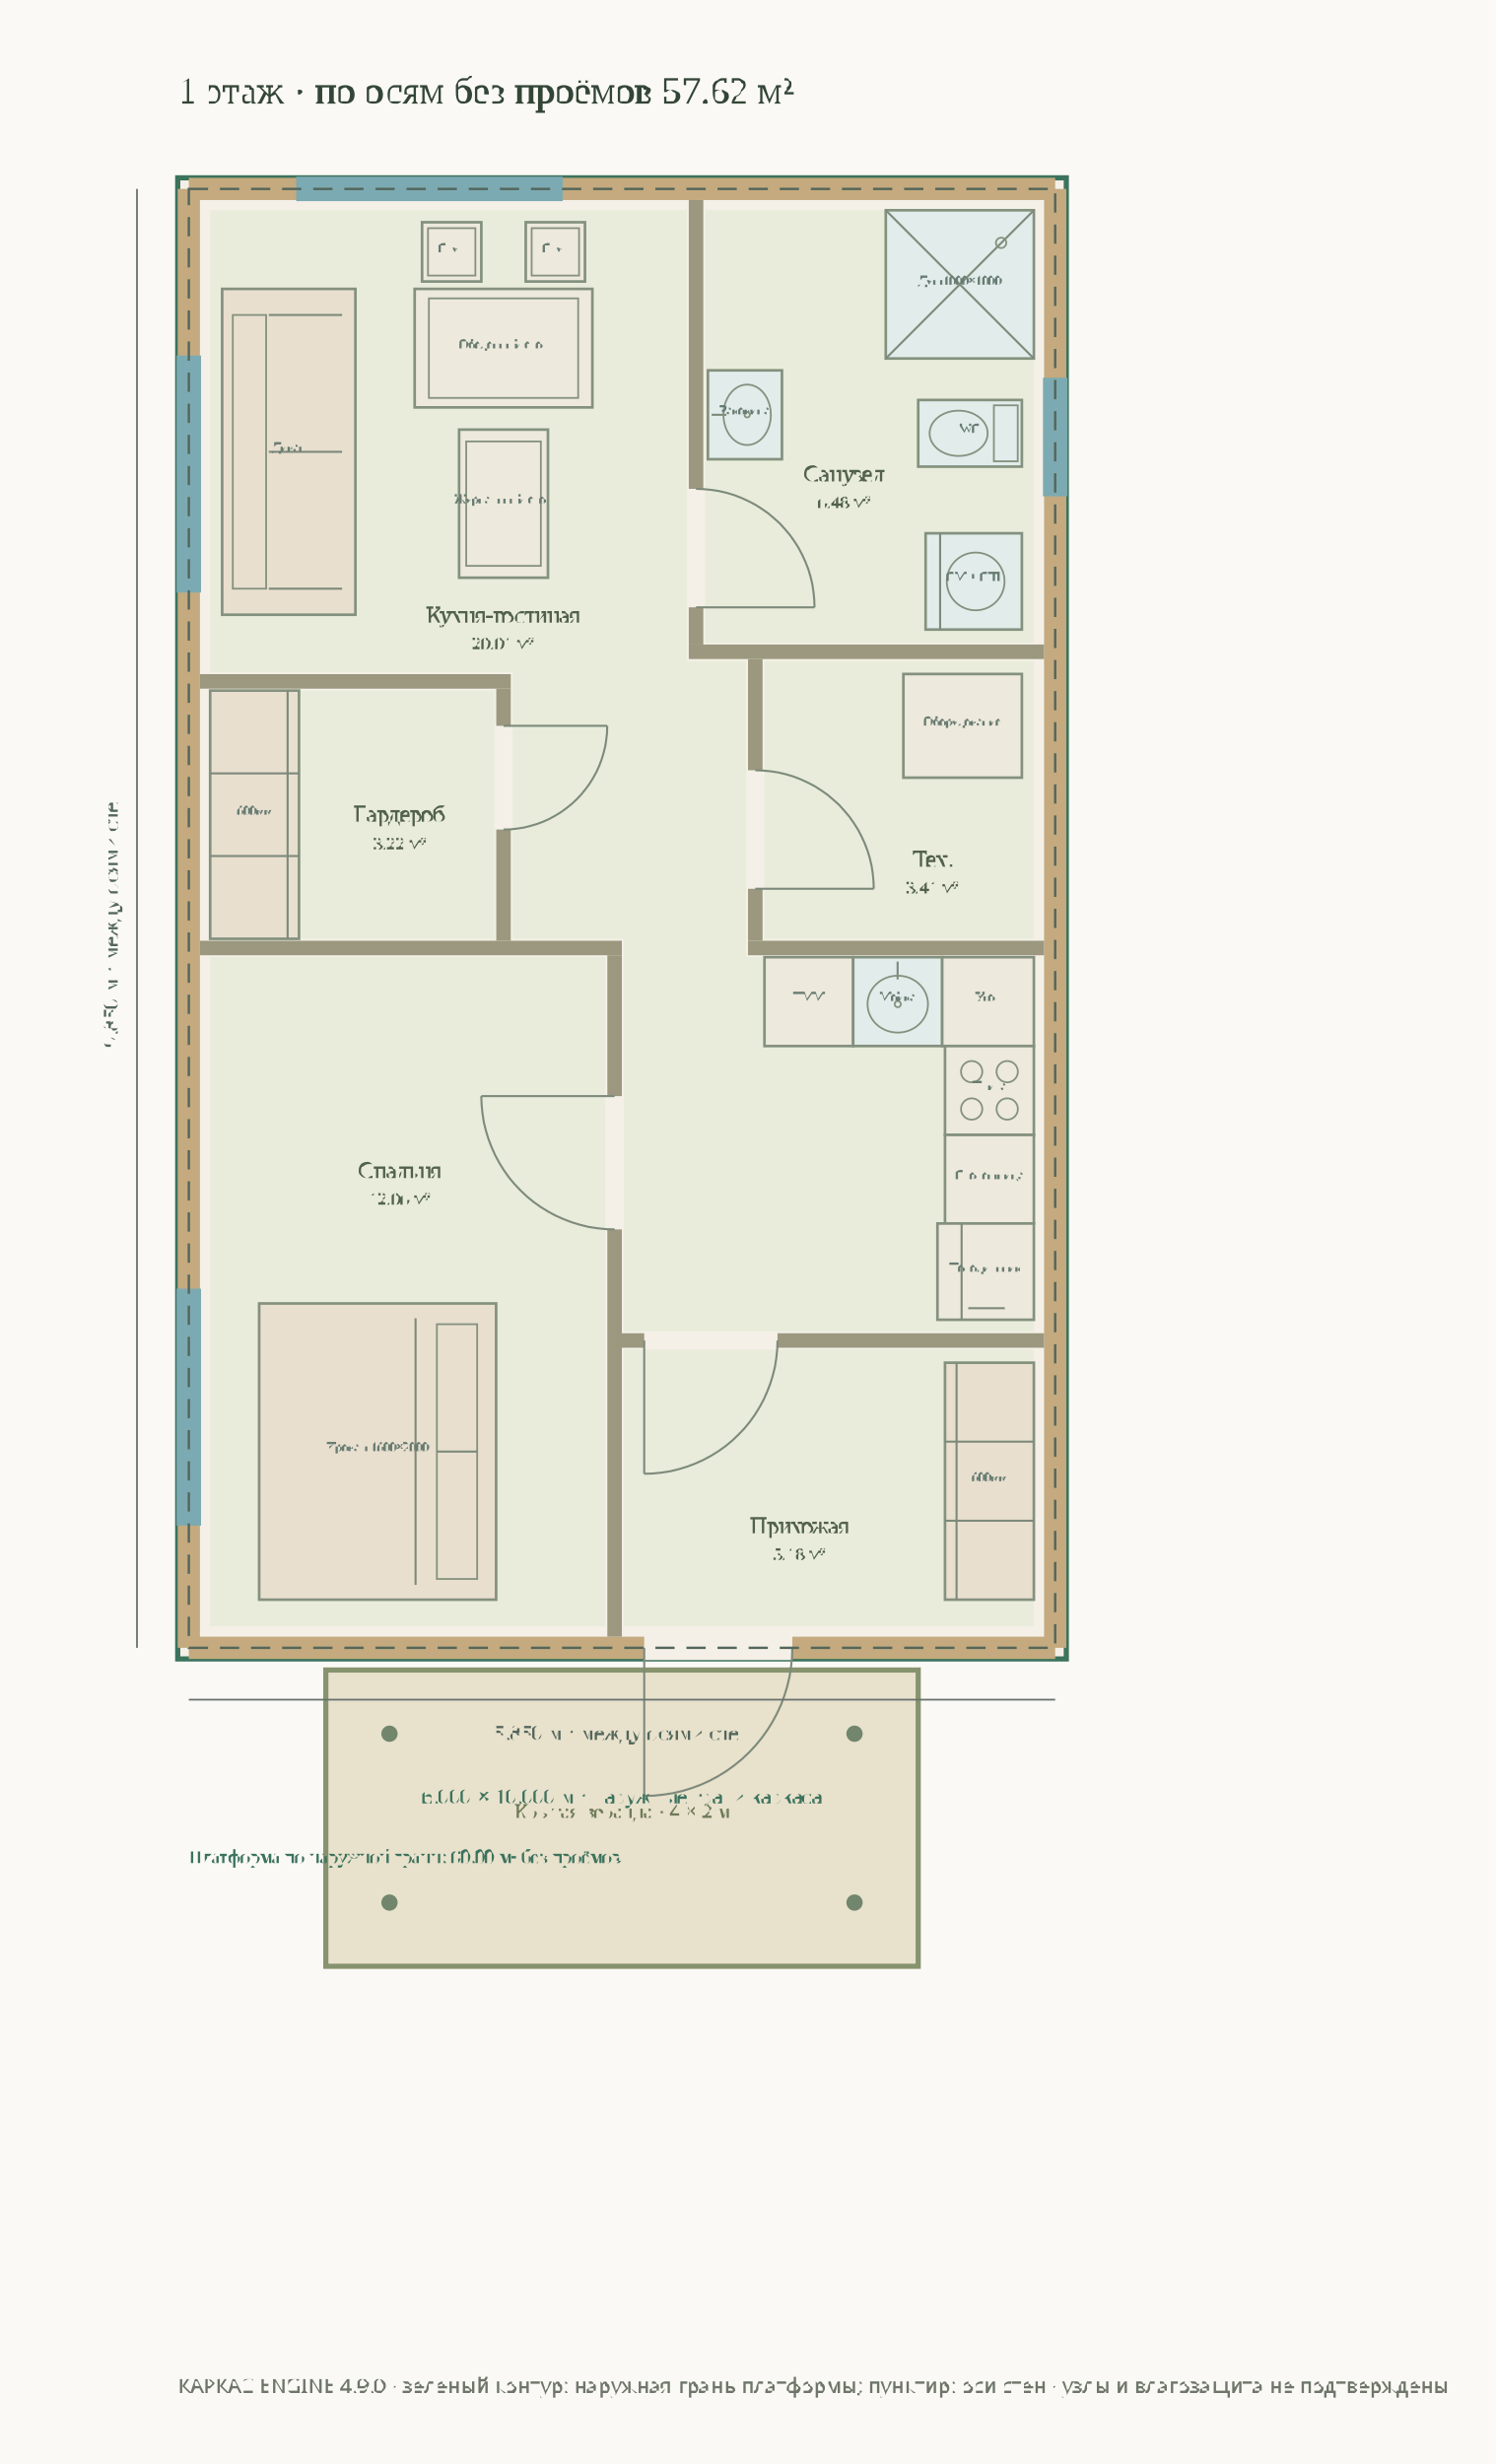
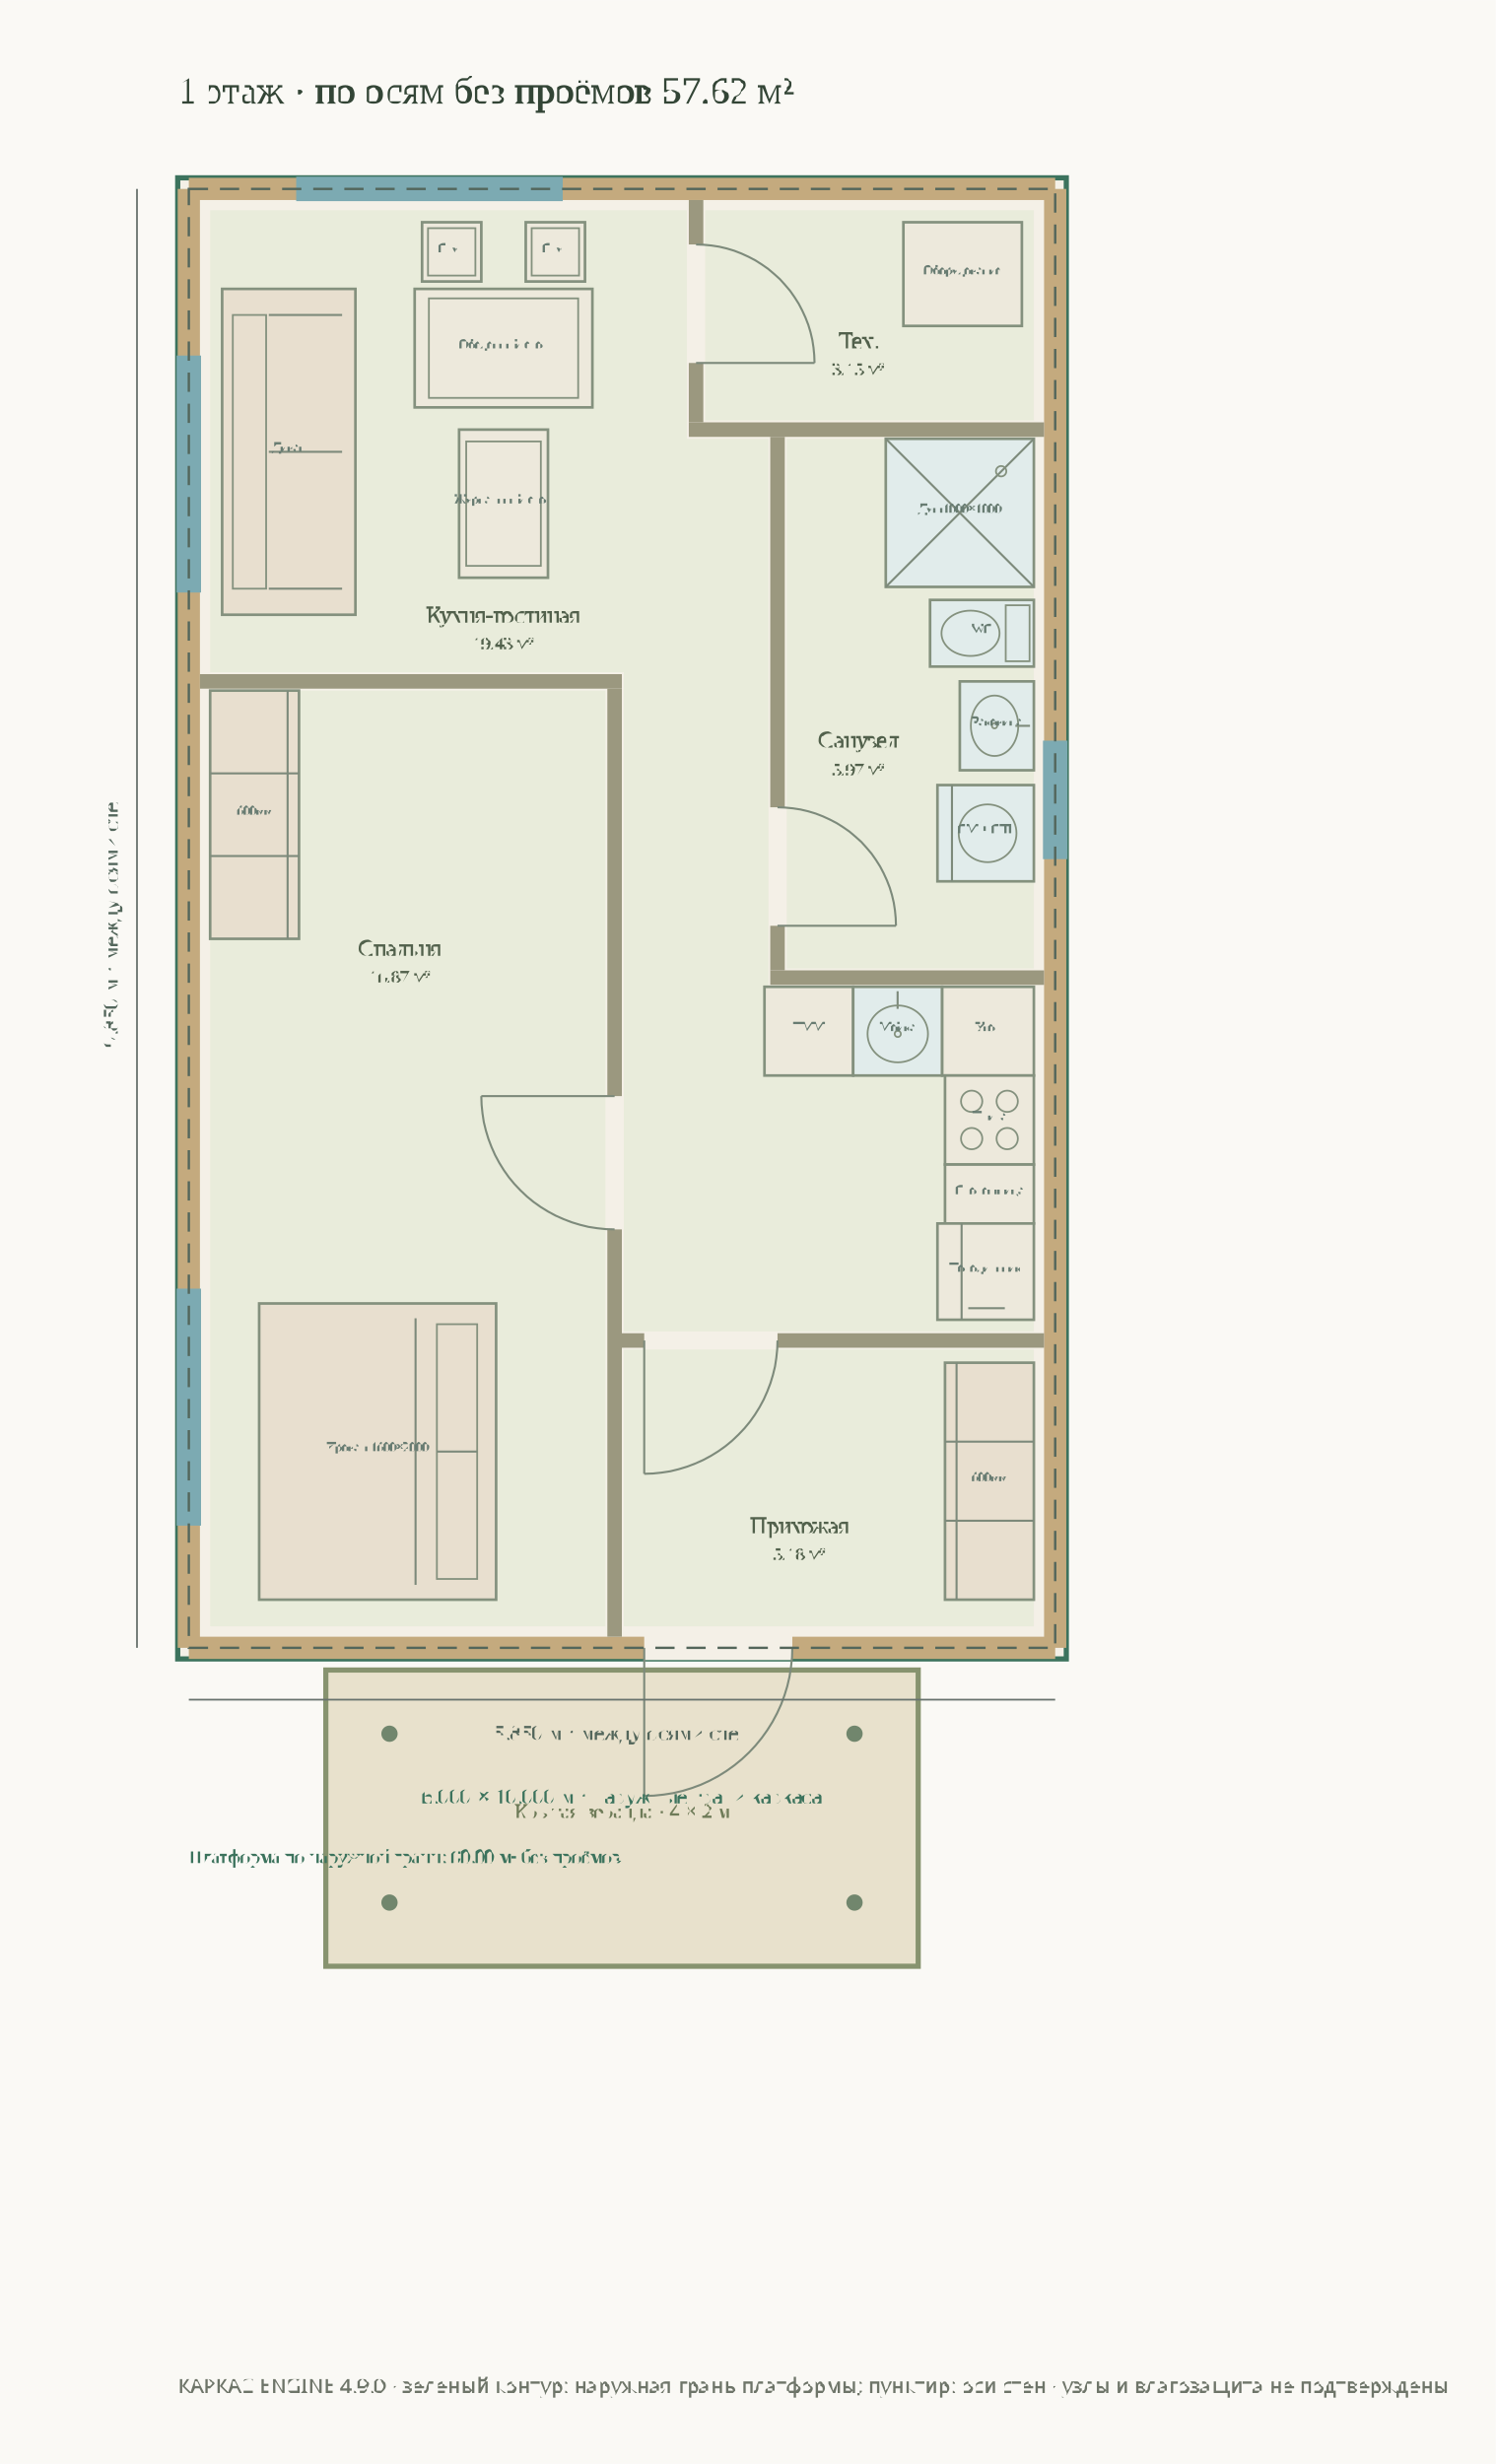
<svg xmlns="http://www.w3.org/2000/svg" viewBox="0 0 10.1 16.635" width="1400" height="2306">
  <rect width="100%" height="100%" fill="#faf9f5" />
  <g data-level="1">
    <text x="1.2" y="0.7" font-size="0.259" fill="#334536">1 этаж · по осям без проёмов 57.62 м²</text>
    <polygon data-reference="platform-outer-face" points="1.2,1.2 7.2,1.2 7.2,11.2 1.2,11.2" fill="#f4f0e7" stroke="#3c735d" stroke-width=".035" />
    <polygon data-annex-id="VERANDA" points="6.2,11.275 2.2,11.275 2.2,13.275 6.2,13.275" fill="#e8e1cc" stroke="#87936f" stroke-width=".035" />
    <text x="4.2" y="12.275" text-anchor="middle" font-size="0.138" fill="#6e7b58">Крытая веранда · 4 × 2 м</text>
    <circle cx="5.77" cy="11.705" r=".055" fill="#71866d" />
    <circle cx="5.77" cy="12.845" r=".055" fill="#71866d" />
    <circle cx="2.63" cy="11.705" r=".055" fill="#71866d" />
    <circle cx="2.63" cy="12.845" r=".055" fill="#71866d" />
-     <polygon points="1.419,1.419 4.638,1.419 4.638,4.462 5.038,4.462 5.038,6.462 6.981,6.462 6.981,8.989 4.212,8.989 4.212,6.338 3.462,6.338 3.462,4.538 1.419,4.538" fill="#dce7cd" fill-opacity=".45" />
-     <text x="3.4" y="4.2" text-anchor="middle" font-size="0.155" fill="#52614c">Кухня-гостиная<tspan x="3.4" dy="0.181" font-size="0.121">20.01 м²</tspan>
+     <polygon points="1.419,1.419 4.638,1.419 4.638,2.962 5.189,2.962 5.189,6.662 6.981,6.662 6.981,8.989 4.212,8.989 4.212,4.538 1.419,4.538" fill="#dce7cd" fill-opacity=".45" />
+     <text x="3.4" y="4.2" text-anchor="middle" font-size="0.155" fill="#52614c">Кухня-гостиная<tspan x="3.4" dy="0.181" font-size="0.121">19.43 м²</tspan>
    </text>
    <polygon points="4.212,9.111 6.981,9.111 6.981,10.98 4.212,10.98" fill="#dce7cd" fill-opacity=".45" />
    <text x="5.4" y="10.35" text-anchor="middle" font-size="0.155" fill="#52614c">Прихожая<tspan x="5.4" dy="0.181" font-size="0.121">5.18 м²</tspan>
    </text>
-     <polygon points="5.162,4.462 6.981,4.462 6.981,6.338 5.162,6.338" fill="#dce7cd" fill-opacity=".45" />
-     <text x="6.3" y="5.85" text-anchor="middle" font-size="0.155" fill="#52614c">Тех.<tspan x="6.3" dy="0.181" font-size="0.121">3.41 м²</tspan>
+     <polygon points="4.761,1.419 6.981,1.419 6.981,2.838 4.761,2.838" fill="#dce7cd" fill-opacity=".45" />
+     <text x="5.8" y="2.35" text-anchor="middle" font-size="0.155" fill="#52614c">Тех.<tspan x="5.8" dy="0.181" font-size="0.121">3.15 м²</tspan>
    </text>
-     <polygon points="4.761,1.419 6.981,1.419 6.981,4.338 4.761,4.338" fill="#dce7cd" fill-opacity=".45" />
-     <text x="5.7" y="3.25" text-anchor="middle" font-size="0.155" fill="#52614c">Санузел<tspan x="5.7" dy="0.181" font-size="0.121">6.48 м²</tspan>
+     <polygon points="5.312,2.962 6.981,2.962 6.981,6.538 5.312,6.538" fill="#dce7cd" fill-opacity=".45" />
+     <text x="5.8" y="5.05" text-anchor="middle" font-size="0.155" fill="#52614c">Санузел<tspan x="5.8" dy="0.181" font-size="0.121">5.97 м²</tspan>
    </text>
-     <polygon points="1.419,6.462 4.088,6.462 4.088,10.98 1.419,10.98" fill="#dce7cd" fill-opacity=".45" />
-     <text x="2.7" y="7.95" text-anchor="middle" font-size="0.155" fill="#52614c">Спальня<tspan x="2.7" dy="0.181" font-size="0.121">12.06 м²</tspan>
-     </text>
-     <polygon points="1.419,4.662 3.338,4.662 3.338,6.338 1.419,6.338" fill="#dce7cd" fill-opacity=".45" />
-     <text x="2.7" y="5.55" text-anchor="middle" font-size="0.155" fill="#52614c">Гардероб<tspan x="2.7" dy="0.181" font-size="0.121">3.22 м²</tspan>
+     <polygon points="1.419,4.662 4.088,4.662 4.088,10.98 1.419,10.98" fill="#dce7cd" fill-opacity=".45" />
+     <text x="2.7" y="6.45" text-anchor="middle" font-size="0.155" fill="#52614c">Спальня<tspan x="2.7" dy="0.181" font-size="0.121">16.87 м²</tspan>
    </text>
    <line x1="1.275" y1="1.275" x2="7.125" y2="1.275" stroke="#c4aa7e" stroke-width="0.15" />
    <line x1="7.125" y1="1.275" x2="7.125" y2="11.125" stroke="#c4aa7e" stroke-width="0.15" />
    <line x1="7.125" y1="11.125" x2="1.275" y2="11.125" stroke="#c4aa7e" stroke-width="0.15" />
    <line x1="1.275" y1="11.125" x2="1.275" y2="1.275" stroke="#c4aa7e" stroke-width="0.15" />
-     <line x1="4.15" y1="11.05" x2="4.15" y2="6.449" stroke="#9b987f" stroke-width="0.098" />
-     <line x1="1.35" y1="6.4" x2="4.199" y2="6.4" stroke="#9b987f" stroke-width="0.098" />
-     <line x1="4.7" y1="4.351" x2="4.7" y2="1.35" stroke="#9b987f" stroke-width="0.098" />
-     <line x1="4.651" y1="4.4" x2="7.05" y2="4.4" stroke="#9b987f" stroke-width="0.098" />
+     <line x1="4.15" y1="11.05" x2="4.15" y2="4.649" stroke="#9b987f" stroke-width="0.098" />
+     <line x1="1.35" y1="4.6" x2="4.199" y2="4.6" stroke="#9b987f" stroke-width="0.098" />
+     <line x1="4.7" y1="1.35" x2="4.7" y2="2.851" stroke="#9b987f" stroke-width="0.098" />
+     <line x1="4.651" y1="2.9" x2="7.05" y2="2.9" stroke="#9b987f" stroke-width="0.098" />
+     <line x1="5.25" y1="2.949" x2="5.25" y2="6.551" stroke="#9b987f" stroke-width="0.098" />
+     <line x1="5.201" y1="6.6" x2="7.05" y2="6.6" stroke="#9b987f" stroke-width="0.098" />
    <line x1="4.199" y1="9.05" x2="7.05" y2="9.05" stroke="#9b987f" stroke-width="0.098" />
-     <line x1="5.1" y1="4.449" x2="5.1" y2="6.351" stroke="#9b987f" stroke-width="0.098" />
-     <line x1="5.051" y1="6.4" x2="7.05" y2="6.4" stroke="#9b987f" stroke-width="0.098" />
-     <line x1="1.35" y1="4.6" x2="3.449" y2="4.6" stroke="#9b987f" stroke-width="0.098" />
-     <line x1="3.4" y1="4.649" x2="3.4" y2="6.351" stroke="#9b987f" stroke-width="0.098" />
    <line x1="5.35" y1="11.125" x2="4.35" y2="11.125" stroke="#f4f0e7" stroke-width="0.165" />
    <line x1="4.35" y1="9.05" x2="5.25" y2="9.05" stroke="#f4f0e7" stroke-width="0.113" />
    <line x1="4.15" y1="8.3" x2="4.15" y2="7.4" stroke="#f4f0e7" stroke-width="0.113" />
-     <line x1="4.7" y1="4.1" x2="4.7" y2="3.3" stroke="#f4f0e7" stroke-width="0.113" />
    <line x1="1.275" y1="10.3" x2="1.275" y2="8.7" stroke="#7caab2" stroke-width="0.165" />
    <line x1="1.275" y1="4" x2="1.275" y2="2.4" stroke="#7caab2" stroke-width="0.165" />
    <line x1="2" y1="1.275" x2="3.8" y2="1.275" stroke="#7caab2" stroke-width="0.165" />
-     <line x1="7.125" y1="2.55" x2="7.125" y2="3.35" stroke="#7caab2" stroke-width="0.165" />
-     <line x1="5.1" y1="5.2" x2="5.1" y2="6" stroke="#f4f0e7" stroke-width="0.113" />
-     <line x1="3.4" y1="4.9" x2="3.4" y2="5.6" stroke="#f4f0e7" stroke-width="0.113" />
+     <line x1="7.125" y1="5" x2="7.125" y2="5.8" stroke="#7caab2" stroke-width="0.165" />
+     <line x1="4.7" y1="1.65" x2="4.7" y2="2.45" stroke="#f4f0e7" stroke-width="0.113" />
+     <line x1="5.25" y1="5.45" x2="5.25" y2="6.25" stroke="#f4f0e7" stroke-width="0.113" />
    <g data-fixture-id="DISHWASHER" data-fixture-kind="kitchenRun">
-       <polygon points="5.162,6.462 5.761,6.462 5.761,7.062 5.162,7.062" fill="#ede9dc" stroke="#84917e" stroke-width=".018" />
-       <text x="5.462" y="6.761" text-anchor="middle" font-size="0.086" fill="#687c72">ПММ</text>
+       <polygon points="5.162,6.662 5.761,6.662 5.761,7.261 5.162,7.261" fill="#ede9dc" stroke="#84917e" stroke-width=".018" />
+       <text x="5.462" y="6.962" text-anchor="middle" font-size="0.086" fill="#687c72">ПММ</text>
    </g>
    <g data-fixture-id="SINK" data-fixture-kind="sink">
-       <polygon points="5.761,6.462 6.362,6.462 6.362,7.062 5.761,7.062" fill="#e1eceb" stroke="#84917e" stroke-width=".018" />
-       <polyline points="6.061,6.612 6.061,6.492" fill="none" stroke="#7d8a7b" stroke-width=".014" />
-       <ellipse cx="6.061" cy="6.78" rx="0.204" ry="0.192" transform="rotate(180 6.0615 6.7795)" fill="none" stroke="#84917e" stroke-width=".012" />
-       <ellipse cx="6.061" cy="6.78" rx="0.021" ry="0.021" transform="rotate(180 6.0615 6.7795)" fill="none" stroke="#84917e" stroke-width=".012" />
-       <text x="6.061" y="6.761" text-anchor="middle" font-size="0.086" fill="#687c72">Мойка</text>
+       <polygon points="5.761,6.662 6.362,6.662 6.362,7.261 5.761,7.261" fill="#e1eceb" stroke="#84917e" stroke-width=".018" />
+       <polyline points="6.061,6.811 6.061,6.692" fill="none" stroke="#7d8a7b" stroke-width=".014" />
+       <ellipse cx="6.061" cy="6.979" rx="0.204" ry="0.192" transform="rotate(180 6.0615 6.9795)" fill="none" stroke="#84917e" stroke-width=".012" />
+       <ellipse cx="6.061" cy="6.979" rx="0.021" ry="0.021" transform="rotate(180 6.0615 6.9795)" fill="none" stroke="#84917e" stroke-width=".012" />
+       <text x="6.061" y="6.962" text-anchor="middle" font-size="0.086" fill="#687c72">Мойка</text>
    </g>
    <g data-fixture-id="PREP-CORNER" data-fixture-kind="kitchenCorner">
-       <polygon points="6.362,6.462 6.981,6.462 6.981,7.062 6.362,7.062" fill="#ede9dc" stroke="#84917e" stroke-width=".018" />
-       <text x="6.671" y="6.761" text-anchor="middle" font-size="0.086" fill="#687c72">Угол</text>
+       <polygon points="6.362,6.662 6.981,6.662 6.981,7.261 6.362,7.261" fill="#ede9dc" stroke="#84917e" stroke-width=".018" />
+       <text x="6.671" y="6.962" text-anchor="middle" font-size="0.086" fill="#687c72">Угол</text>
    </g>
    <g data-fixture-id="HOB" data-fixture-kind="hob">
-       <polygon points="6.381,7.062 6.981,7.062 6.981,7.662 6.381,7.662" fill="#ede9dc" stroke="#84917e" stroke-width=".018" />
-       <ellipse cx="6.561" cy="7.488" rx="0.072" ry="0.072" transform="rotate(-90 6.5605 7.4875)" fill="none" stroke="#84917e" stroke-width=".012" />
-       <ellipse cx="6.801" cy="7.488" rx="0.072" ry="0.072" transform="rotate(-90 6.8005 7.4875)" fill="none" stroke="#84917e" stroke-width=".012" />
-       <ellipse cx="6.561" cy="7.236" rx="0.072" ry="0.072" transform="rotate(-90 6.5605 7.2355)" fill="none" stroke="#84917e" stroke-width=".012" />
-       <ellipse cx="6.801" cy="7.236" rx="0.072" ry="0.072" transform="rotate(-90 6.8005 7.2355)" fill="none" stroke="#84917e" stroke-width=".012" />
-       <text x="6.681" y="7.362" text-anchor="middle" font-size="0.086" fill="#687c72">Плита</text>
+       <polygon points="6.381,7.261 6.981,7.261 6.981,7.862 6.381,7.862" fill="#ede9dc" stroke="#84917e" stroke-width=".018" />
+       <ellipse cx="6.561" cy="7.688" rx="0.072" ry="0.072" transform="rotate(-90 6.5605 7.6875)" fill="none" stroke="#84917e" stroke-width=".012" />
+       <ellipse cx="6.801" cy="7.688" rx="0.072" ry="0.072" transform="rotate(-90 6.8005 7.6875)" fill="none" stroke="#84917e" stroke-width=".012" />
+       <ellipse cx="6.561" cy="7.436" rx="0.072" ry="0.072" transform="rotate(-90 6.5605 7.4355)" fill="none" stroke="#84917e" stroke-width=".012" />
+       <ellipse cx="6.801" cy="7.436" rx="0.072" ry="0.072" transform="rotate(-90 6.8005 7.4355)" fill="none" stroke="#84917e" stroke-width=".012" />
+       <text x="6.681" y="7.562" text-anchor="middle" font-size="0.086" fill="#687c72">Плита</text>
    </g>
    <g data-fixture-id="PREP" data-fixture-kind="kitchenRun">
-       <polygon points="6.381,7.662 6.981,7.662 6.981,8.26 6.381,8.26" fill="#ede9dc" stroke="#84917e" stroke-width=".018" />
-       <text x="6.681" y="7.961" text-anchor="middle" font-size="0.086" fill="#687c72">Столешница</text>
+       <polygon points="6.381,7.862 6.981,7.862 6.981,8.26 6.381,8.26" fill="#ede9dc" stroke="#84917e" stroke-width=".018" />
+       <text x="6.681" y="8.061" text-anchor="middle" font-size="0.086" fill="#687c72">Столешница</text>
    </g>
    <g data-fixture-id="FRIDGE" data-fixture-kind="fridge">
      <polygon points="6.33,8.26 6.981,8.26 6.981,8.91 6.33,8.91" fill="#ede9dc" stroke="#84917e" stroke-width=".018" />
      <polyline points="6.493,8.91 6.493,8.26" fill="none" stroke="#7d8a7b" stroke-width=".014" />
      <polyline points="6.538,8.832 6.785,8.832" fill="none" stroke="#7d8a7b" stroke-width=".014" />
      <text x="6.655" y="8.585" text-anchor="middle" font-size="0.086" fill="#687c72">Холодильник</text>
    </g>
    <g data-fixture-id="SOFA" data-fixture-kind="sofa">
      <polygon points="1.5,1.95 2.4,1.95 2.4,4.15 1.5,4.15" fill="#e8dfcf" stroke="#84917e" stroke-width=".018" />
      <polygon points="1.797,2.126 1.797,3.974 1.572,3.974 1.572,2.126" fill="none" stroke="#84917e" stroke-width=".012" />
      <polyline points="2.31,2.126 1.815,2.126" fill="none" stroke="#7d8a7b" stroke-width=".014" />
      <polyline points="2.31,3.974 1.815,3.974" fill="none" stroke="#7d8a7b" stroke-width=".014" />
      <polyline points="2.31,3.05 1.815,3.05" fill="none" stroke="#7d8a7b" stroke-width=".014" />
      <text x="1.95" y="3.05" text-anchor="middle" font-size="0.086" fill="#687c72">Диван</text>
    </g>
    <g data-fixture-id="COFFEE" data-fixture-kind="table">
      <polygon points="3.1,2.9 3.7,2.9 3.7,3.9 3.1,3.9" fill="#ede9dc" stroke="#84917e" stroke-width=".018" />
      <polygon points="3.148,2.98 3.652,2.98 3.652,3.82 3.148,3.82" fill="none" stroke="#84917e" stroke-width=".012" />
      <text x="3.4" y="3.4" text-anchor="middle" font-size="0.086" fill="#687c72">Журнальный стол</text>
    </g>
    <g data-fixture-id="DINING" data-fixture-kind="table">
      <polygon points="2.8,1.95 4,1.95 4,2.75 2.8,2.75" fill="#ede9dc" stroke="#84917e" stroke-width=".018" />
      <polygon points="2.896,2.014 3.904,2.014 3.904,2.686 2.896,2.686" fill="none" stroke="#84917e" stroke-width=".012" />
      <text x="3.4" y="2.35" text-anchor="middle" font-size="0.086" fill="#687c72">Обеденный стол</text>
    </g>
    <g data-fixture-id="CHAIR-1" data-fixture-kind="chair">
      <polygon points="2.85,1.5 3.25,1.5 3.25,1.9 2.85,1.9" fill="#ede9dc" stroke="#84917e" stroke-width=".018" />
      <polygon points="2.89,1.54 3.21,1.54 3.21,1.86 2.89,1.86" fill="none" stroke="#84917e" stroke-width=".012" />
      <text x="3.05" y="1.7" text-anchor="middle" font-size="0.086" fill="#687c72">Стул</text>
    </g>
    <g data-fixture-id="CHAIR-2" data-fixture-kind="chair">
      <polygon points="3.55,1.5 3.95,1.5 3.95,1.9 3.55,1.9" fill="#ede9dc" stroke="#84917e" stroke-width=".018" />
      <polygon points="3.59,1.54 3.91,1.54 3.91,1.86 3.59,1.86" fill="none" stroke="#84917e" stroke-width=".012" />
      <text x="3.75" y="1.7" text-anchor="middle" font-size="0.086" fill="#687c72">Стул</text>
    </g>
    <g data-fixture-id="ENTRY-CLOSET" data-fixture-kind="wardrobe">
      <polygon points="6.381,9.2 6.981,9.2 6.981,10.8 6.381,10.8" fill="#e8dfcf" stroke="#84917e" stroke-width=".018" />
      <polyline points="6.381,10.267 6.981,10.267" fill="none" stroke="#7d8a7b" stroke-width=".014" />
      <polyline points="6.381,9.733 6.981,9.733" fill="none" stroke="#7d8a7b" stroke-width=".014" />
      <polyline points="6.459,10.8 6.459,9.2" fill="none" stroke="#7d8a7b" stroke-width=".014" />
      <text x="6.681" y="10" text-anchor="middle" font-size="0.086" fill="#687c72">600мм</text>
    </g>
    <g data-fixture-id="TECH-RESERVE" data-fixture-kind="utilityEquipment">
-       <polygon points="6.1,4.55 6.9,4.55 6.9,5.25 6.1,5.25" fill="#ede9dc" stroke="#84917e" stroke-width=".018" />
-       <text x="6.5" y="4.9" text-anchor="middle" font-size="0.086" fill="#687c72">Оборудование</text>
+       <polygon points="6.1,1.5 6.9,1.5 6.9,2.2 6.1,2.2" fill="#ede9dc" stroke="#84917e" stroke-width=".018" />
+       <text x="6.5" y="1.85" text-anchor="middle" font-size="0.086" fill="#687c72">Оборудование</text>
    </g>
    <g data-fixture-id="SHOWER" data-fixture-kind="shower">
-       <polygon points="5.981,1.419 6.981,1.419 6.981,2.42 5.981,2.42" fill="#e1eceb" stroke="#84917e" stroke-width=".018" />
-       <polyline points="5.981,2.42 6.981,1.419" fill="none" stroke="#7d8a7b" stroke-width=".014" />
-       <polyline points="6.981,2.42 5.981,1.419" fill="none" stroke="#7d8a7b" stroke-width=".014" />
-       <ellipse cx="6.761" cy="1.639" rx="0.035" ry="0.035" transform="rotate(-90 6.7605 1.6395)" fill="none" stroke="#84917e" stroke-width=".012" />
-       <text x="6.481" y="1.919" text-anchor="middle" font-size="0.086" fill="#687c72">Душ1000×1000</text>
+       <polygon points="5.981,2.962 6.981,2.962 6.981,3.962 5.981,3.962" fill="#e1eceb" stroke="#84917e" stroke-width=".018" />
+       <polyline points="5.981,3.962 6.981,2.962" fill="none" stroke="#7d8a7b" stroke-width=".014" />
+       <polyline points="6.981,3.962 5.981,2.962" fill="none" stroke="#7d8a7b" stroke-width=".014" />
+       <ellipse cx="6.761" cy="3.181" rx="0.035" ry="0.035" transform="rotate(-90 6.7605 3.1815)" fill="none" stroke="#84917e" stroke-width=".012" />
+       <text x="6.481" y="3.462" text-anchor="middle" font-size="0.086" fill="#687c72">Душ1000×1000</text>
    </g>
    <g data-fixture-id="BASIN" data-fixture-kind="washbasin">
-       <polygon points="4.78,2.5 5.28,2.5 5.28,3.1 4.78,3.1" fill="#e1eceb" stroke="#84917e" stroke-width=".018" />
-       <polyline points="4.905,2.8 4.805,2.8" fill="none" stroke="#7d8a7b" stroke-width=".014" />
-       <ellipse cx="5.045" cy="2.8" rx="0.204" ry="0.16" transform="rotate(90 5.045 2.8)" fill="none" stroke="#84917e" stroke-width=".012" />
-       <ellipse cx="5.045" cy="2.8" rx="0.018" ry="0.018" transform="rotate(90 5.045 2.8)" fill="none" stroke="#84917e" stroke-width=".012" />
-       <text x="5.03" y="2.8" text-anchor="middle" font-size="0.086" fill="#687c72">Раковина</text>
+       <polygon points="6.481,4.6 6.981,4.6 6.981,5.2 6.481,5.2" fill="#e1eceb" stroke="#84917e" stroke-width=".018" />
+       <polyline points="6.856,4.9 6.955,4.9" fill="none" stroke="#7d8a7b" stroke-width=".014" />
+       <ellipse cx="6.716" cy="4.9" rx="0.204" ry="0.16" transform="rotate(-90 6.7155 4.9)" fill="none" stroke="#84917e" stroke-width=".012" />
+       <ellipse cx="6.716" cy="4.9" rx="0.018" ry="0.018" transform="rotate(-90 6.7155 4.9)" fill="none" stroke="#84917e" stroke-width=".012" />
+       <text x="6.731" y="4.9" text-anchor="middle" font-size="0.086" fill="#687c72">Раковина</text>
    </g>
    <g data-fixture-id="WC" data-fixture-kind="wc">
-       <polygon points="6.2,2.7 6.9,2.7 6.9,3.15 6.2,3.15" fill="#e1eceb" stroke="#84917e" stroke-width=".018" />
-       <polygon points="6.711,3.114 6.711,2.736 6.872,2.736 6.872,3.114" fill="none" stroke="#84917e" stroke-width=".012" />
-       <ellipse cx="6.473" cy="2.925" rx="0.153" ry="0.196" transform="rotate(-90 6.473 2.925)" fill="none" stroke="#84917e" stroke-width=".012" />
-       <text x="6.55" y="2.925" text-anchor="middle" font-size="0.086" fill="#687c72">WC</text>
+       <polygon points="6.28,4.05 6.981,4.05 6.981,4.5 6.28,4.5" fill="#e1eceb" stroke="#84917e" stroke-width=".018" />
+       <polygon points="6.791,4.464 6.791,4.086 6.952,4.086 6.952,4.464" fill="none" stroke="#84917e" stroke-width=".012" />
+       <ellipse cx="6.553" cy="4.275" rx="0.153" ry="0.196" transform="rotate(-90 6.553195 4.275)" fill="none" stroke="#84917e" stroke-width=".012" />
+       <text x="6.63" y="4.275" text-anchor="middle" font-size="0.086" fill="#687c72">WC</text>
    </g>
    <g data-fixture-id="WASHER" data-fixture-kind="washer">
-       <polygon points="6.25,3.6 6.9,3.6 6.9,4.25 6.25,4.25" fill="#e1eceb" stroke="#84917e" stroke-width=".018" />
-       <polyline points="6.348,4.25 6.348,3.6" fill="none" stroke="#7d8a7b" stroke-width=".014" />
-       <ellipse cx="6.588" cy="3.925" rx="0.195" ry="0.195" transform="rotate(-90 6.588 3.925)" fill="none" stroke="#84917e" stroke-width=".012" />
-       <text x="6.575" y="3.925" text-anchor="middle" font-size="0.086" fill="#687c72">СМ + СШ</text>
+       <polygon points="6.33,5.3 6.981,5.3 6.981,5.95 6.33,5.95" fill="#e1eceb" stroke="#84917e" stroke-width=".018" />
+       <polyline points="6.428,5.95 6.428,5.3" fill="none" stroke="#7d8a7b" stroke-width=".014" />
+       <ellipse cx="6.668" cy="5.625" rx="0.195" ry="0.195" transform="rotate(-90 6.6685 5.625)" fill="none" stroke="#84917e" stroke-width=".012" />
+       <text x="6.655" y="5.625" text-anchor="middle" font-size="0.086" fill="#687c72">СМ + СШ</text>
    </g>
    <g data-fixture-id="BED-160" data-fixture-kind="bed">
      <polygon points="1.75,8.8 3.35,8.8 3.35,10.8 1.75,10.8" fill="#e8dfcf" stroke="#84917e" stroke-width=".018" />
      <polygon points="3.222,8.94 3.222,10.66 2.95,10.66 2.95,8.94" fill="none" stroke="#84917e" stroke-width=".012" />
      <polyline points="2.806,8.9 2.806,10.7" fill="none" stroke="#7d8a7b" stroke-width=".014" />
      <polyline points="3.222,9.8 2.95,9.8" fill="none" stroke="#7d8a7b" stroke-width=".014" />
      <text x="2.55" y="9.8" text-anchor="middle" font-size="0.086" fill="#687c72">Кровать1600×2000</text>
    </g>
-     <g data-fixture-id="WARDROBE-STORAGE" data-fixture-kind="wardrobe">
+     <g data-fixture-id="BED-CLOSET" data-fixture-kind="wardrobe">
      <polygon points="1.419,4.662 2.019,4.662 2.019,6.338 1.419,6.338" fill="#e8dfcf" stroke="#84917e" stroke-width=".018" />
      <polyline points="2.019,5.221 1.419,5.221" fill="none" stroke="#7d8a7b" stroke-width=".014" />
      <polyline points="2.019,5.779 1.419,5.779" fill="none" stroke="#7d8a7b" stroke-width=".014" />
      <polyline points="1.942,4.662 1.942,6.338" fill="none" stroke="#7d8a7b" stroke-width=".014" />
      <text x="1.72" y="5.5" text-anchor="middle" font-size="0.086" fill="#687c72">600мм</text>
    </g>
    <g data-door-swing="D-ENTRY">
      <polyline points="5.35,11.125 5.348,11.19 5.341,11.256 5.331,11.32 5.316,11.384 5.297,11.446 5.274,11.508 5.247,11.567 5.216,11.625 5.181,11.681 5.143,11.734 5.102,11.784 5.057,11.832 5.009,11.877 4.959,11.918 4.906,11.956 4.85,11.991 4.792,12.022 4.733,12.049 4.671,12.072 4.609,12.091 4.545,12.106 4.481,12.116 4.415,12.123 4.35,12.125" fill="none" stroke="#7d8a7b" stroke-width=".014" />
      <polyline points="4.35,11.125 4.35,12.125" fill="none" stroke="#7d8a7b" stroke-width=".014" />
    </g>
    <g data-door-swing="D-THERMAL">
      <polyline points="5.25,9.05 5.248,9.109 5.242,9.167 5.233,9.226 5.219,9.283 5.202,9.339 5.181,9.394 5.157,9.448 5.129,9.5 5.098,9.55 5.064,9.598 5.027,9.643 4.986,9.686 4.943,9.727 4.898,9.764 4.85,9.798 4.8,9.829 4.748,9.857 4.694,9.881 4.639,9.902 4.583,9.919 4.526,9.933 4.467,9.942 4.409,9.948 4.35,9.95" fill="none" stroke="#7d8a7b" stroke-width=".014" />
      <polyline points="4.35,9.05 4.35,9.95" fill="none" stroke="#7d8a7b" stroke-width=".014" />
    </g>
    <g data-door-swing="D-TECH">
-       <polyline points="5.1,5.2 5.152,5.202 5.204,5.207 5.256,5.215 5.307,5.227 5.357,5.242 5.406,5.261 5.454,5.283 5.5,5.307 5.544,5.335 5.587,5.365 5.627,5.399 5.666,5.434 5.701,5.473 5.735,5.513 5.765,5.556 5.793,5.6 5.817,5.646 5.839,5.694 5.858,5.743 5.873,5.793 5.885,5.844 5.893,5.896 5.898,5.948 5.9,6" fill="none" stroke="#7d8a7b" stroke-width=".014" />
-       <polyline points="5.1,6 5.9,6" fill="none" stroke="#7d8a7b" stroke-width=".014" />
+       <polyline points="4.7,1.65 4.752,1.652 4.804,1.657 4.856,1.665 4.907,1.677 4.957,1.692 5.006,1.711 5.054,1.733 5.1,1.757 5.144,1.785 5.187,1.815 5.227,1.849 5.266,1.884 5.301,1.923 5.335,1.963 5.365,2.006 5.393,2.05 5.417,2.096 5.439,2.144 5.458,2.193 5.473,2.243 5.485,2.294 5.493,2.346 5.498,2.398 5.5,2.45" fill="none" stroke="#7d8a7b" stroke-width=".014" />
+       <polyline points="4.7,2.45 5.5,2.45" fill="none" stroke="#7d8a7b" stroke-width=".014" />
    </g>
    <g data-door-swing="D-BATH">
-       <polyline points="4.7,3.3 4.752,3.302 4.804,3.307 4.856,3.315 4.907,3.327 4.957,3.342 5.006,3.361 5.054,3.383 5.1,3.407 5.144,3.435 5.187,3.465 5.227,3.499 5.266,3.534 5.301,3.573 5.335,3.613 5.365,3.656 5.393,3.7 5.417,3.746 5.439,3.794 5.458,3.843 5.473,3.893 5.485,3.944 5.493,3.996 5.498,4.048 5.5,4.1" fill="none" stroke="#7d8a7b" stroke-width=".014" />
-       <polyline points="4.7,4.1 5.5,4.1" fill="none" stroke="#7d8a7b" stroke-width=".014" />
+       <polyline points="5.25,5.45 5.302,5.452 5.354,5.457 5.406,5.465 5.457,5.477 5.507,5.492 5.556,5.511 5.604,5.533 5.65,5.557 5.694,5.585 5.737,5.615 5.777,5.649 5.816,5.684 5.851,5.723 5.885,5.763 5.915,5.806 5.943,5.85 5.967,5.896 5.989,5.944 6.008,5.993 6.023,6.043 6.035,6.094 6.043,6.146 6.048,6.198 6.05,6.25" fill="none" stroke="#7d8a7b" stroke-width=".014" />
+       <polyline points="5.25,6.25 6.05,6.25" fill="none" stroke="#7d8a7b" stroke-width=".014" />
    </g>
    <g data-door-swing="D-BED">
      <polyline points="4.15,8.3 4.091,8.298 4.033,8.292 3.974,8.283 3.917,8.269 3.861,8.252 3.806,8.231 3.752,8.207 3.7,8.179 3.65,8.148 3.602,8.114 3.557,8.077 3.514,8.036 3.473,7.993 3.436,7.948 3.402,7.9 3.371,7.85 3.343,7.798 3.319,7.744 3.298,7.689 3.281,7.633 3.267,7.576 3.258,7.517 3.252,7.459 3.25,7.4" fill="none" stroke="#7d8a7b" stroke-width=".014" />
      <polyline points="4.15,7.4 3.25,7.4" fill="none" stroke="#7d8a7b" stroke-width=".014" />
-     </g>
-     <g data-door-swing="D-WARDROBE">
-       <polyline points="3.4,5.6 3.446,5.599 3.491,5.594 3.537,5.587 3.581,5.576 3.625,5.563 3.668,5.547 3.71,5.528 3.75,5.506 3.789,5.482 3.826,5.455 3.862,5.426 3.895,5.395 3.926,5.362 3.955,5.326 3.982,5.289 4.006,5.25 4.028,5.21 4.047,5.168 4.063,5.125 4.076,5.081 4.087,5.037 4.094,4.991 4.099,4.946 4.1,4.9" fill="none" stroke="#7d8a7b" stroke-width=".014" />
-       <polyline points="3.4,4.9 4.1,4.9" fill="none" stroke="#7d8a7b" stroke-width=".014" />
    </g>
    <polygon data-reference="wall-axes" points="1.275,1.275 7.125,1.275 7.125,11.125 1.275,11.125" fill="none" stroke="#53665b" stroke-width=".016" stroke-dasharray=".13 .08" />
    <line x1="1.275" y1="11.475" x2="7.125" y2="11.475" stroke="#68736e" stroke-width=".012" />
    <text x="4.2" y="11.745" text-anchor="middle" font-size="0.147" fill="#53665b">5.850 м · между осями стен</text>
    <line x1="0.925" y1="1.275" x2="0.925" y2="11.125" stroke="#68736e" stroke-width=".012" />
    <text transform="translate(0.795 6.2) rotate(-90)" text-anchor="middle" font-size="0.147" fill="#53665b">9.850 м · между осями стен</text>
    <text x="1.275" y="12.575" font-size="0.129" fill="#3c735d">Платформа по наружной грани: 60.00 м² без проёмов</text>
    <text x="4.2" y="12.175" text-anchor="middle" font-size="0.147" fill="#3c735d">6.000 × 10.000 м · наружные грани каркаса</text>
  </g>
  <text x="1.2" y="16.155" font-family="sans-serif" font-size="0.138" fill="#6e7569">КАРКАС ENGINE 4.9.0 · зелёный контур: наружная грань платформы; пунктир: оси стен · узлы и влагозащита не подтверждены</text>
</svg>
